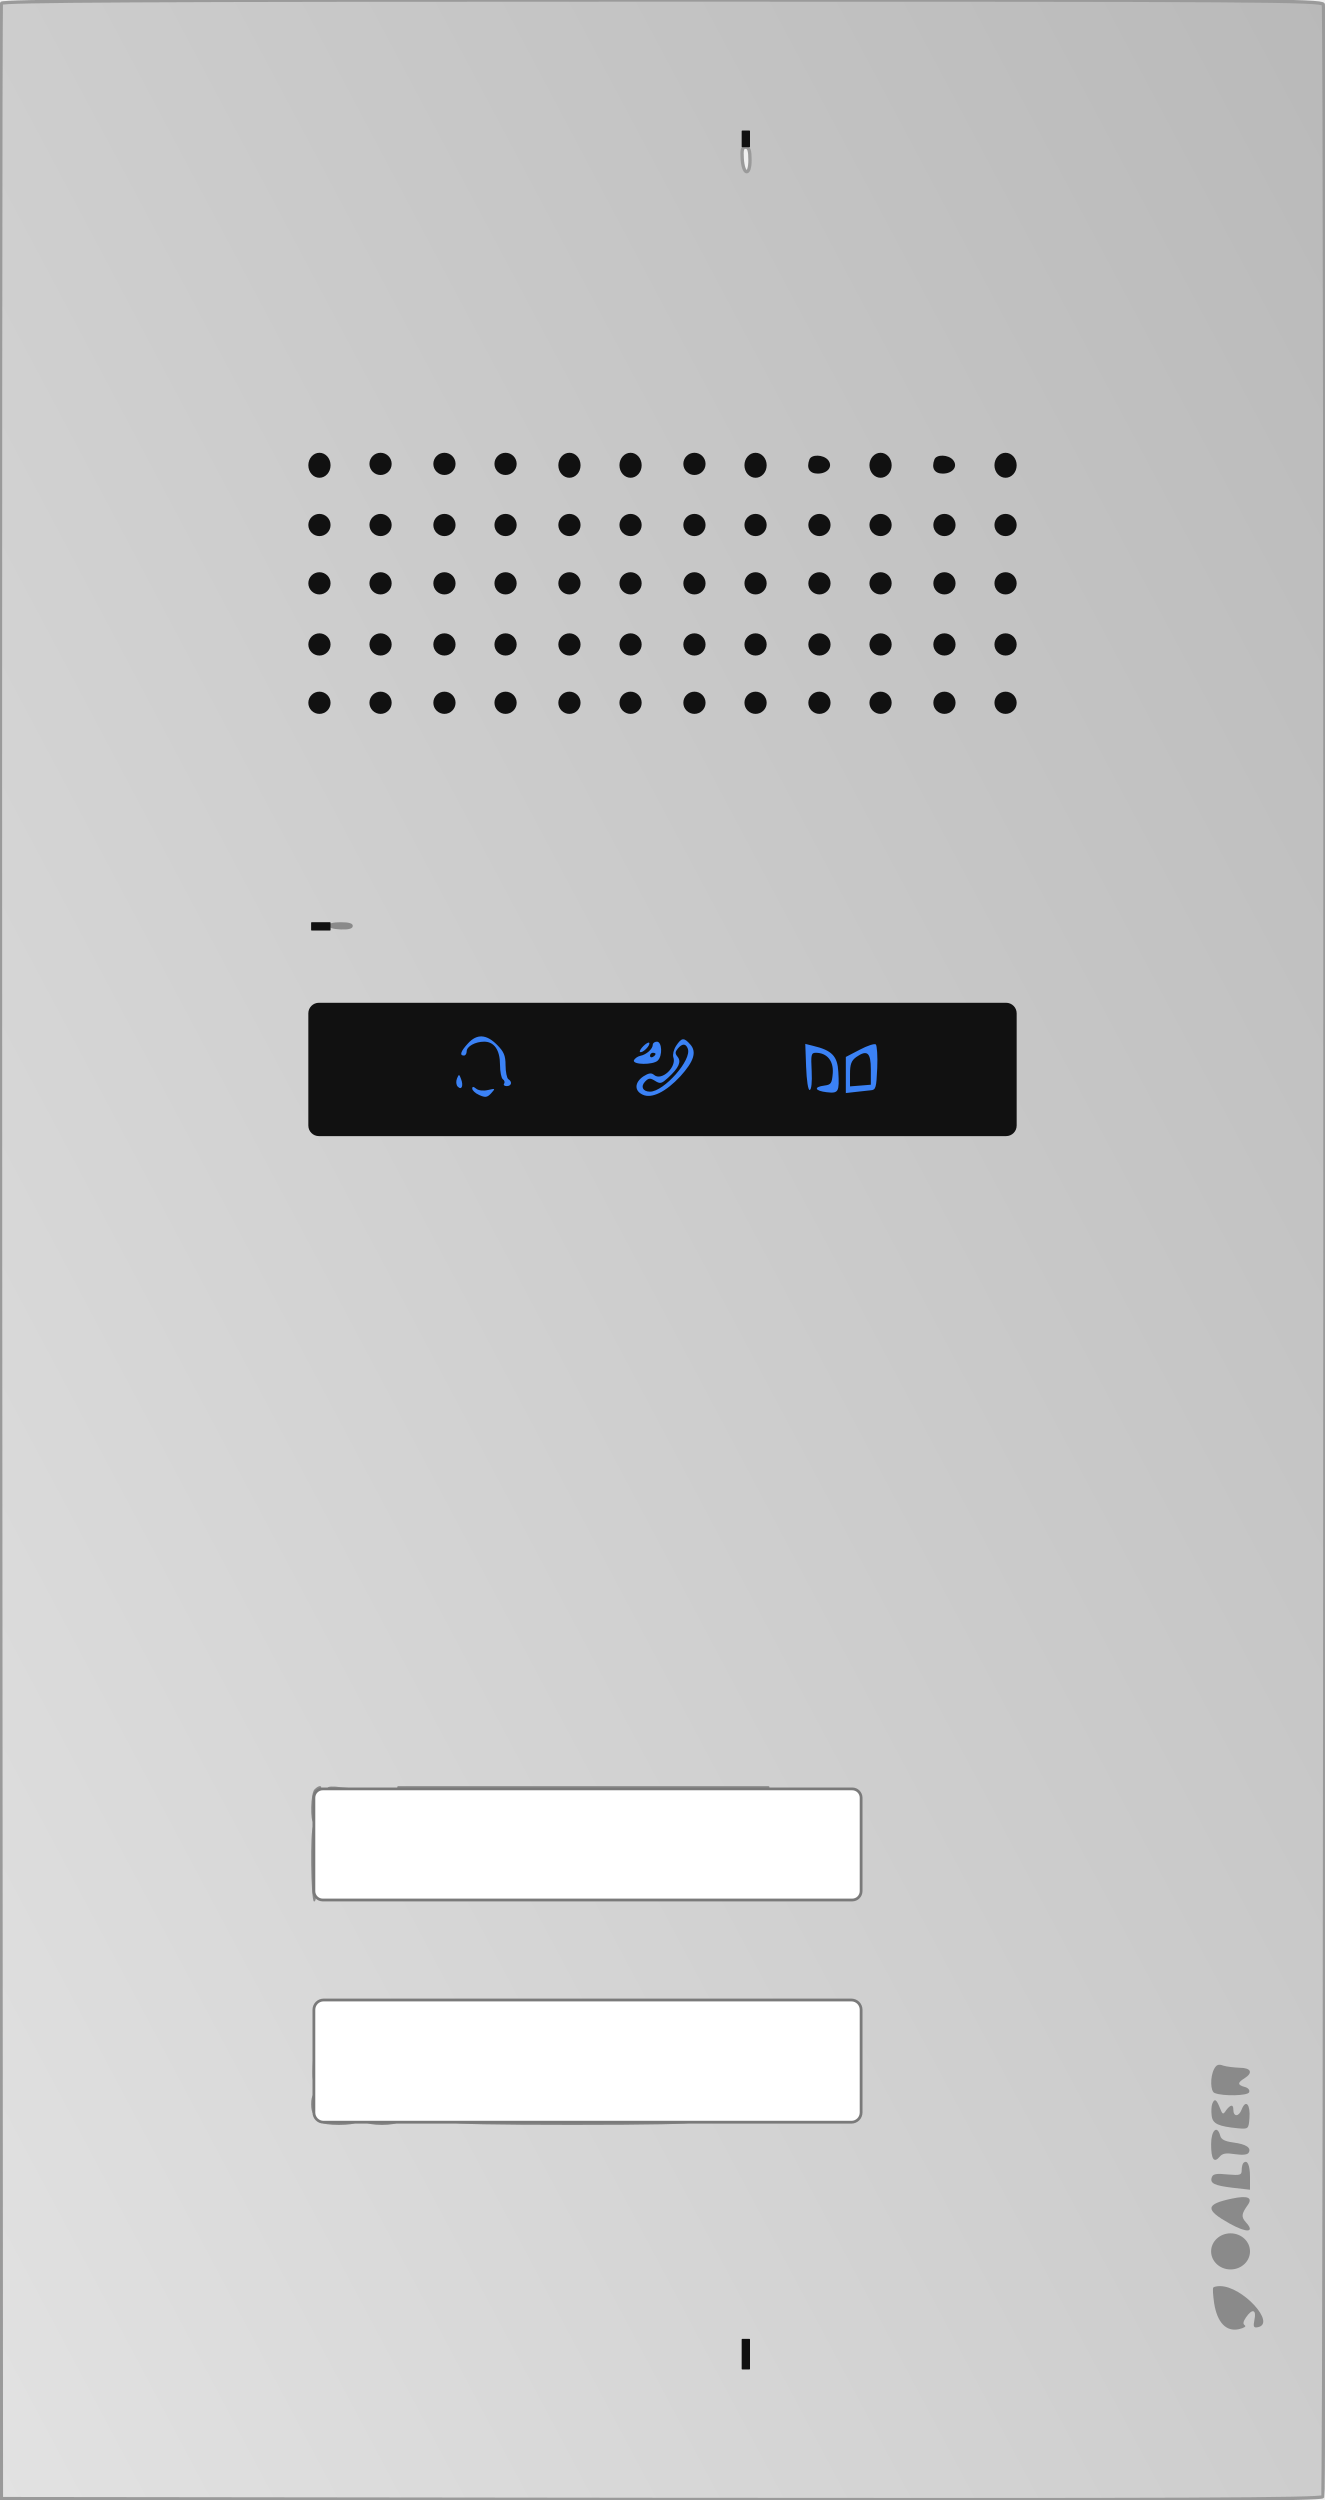
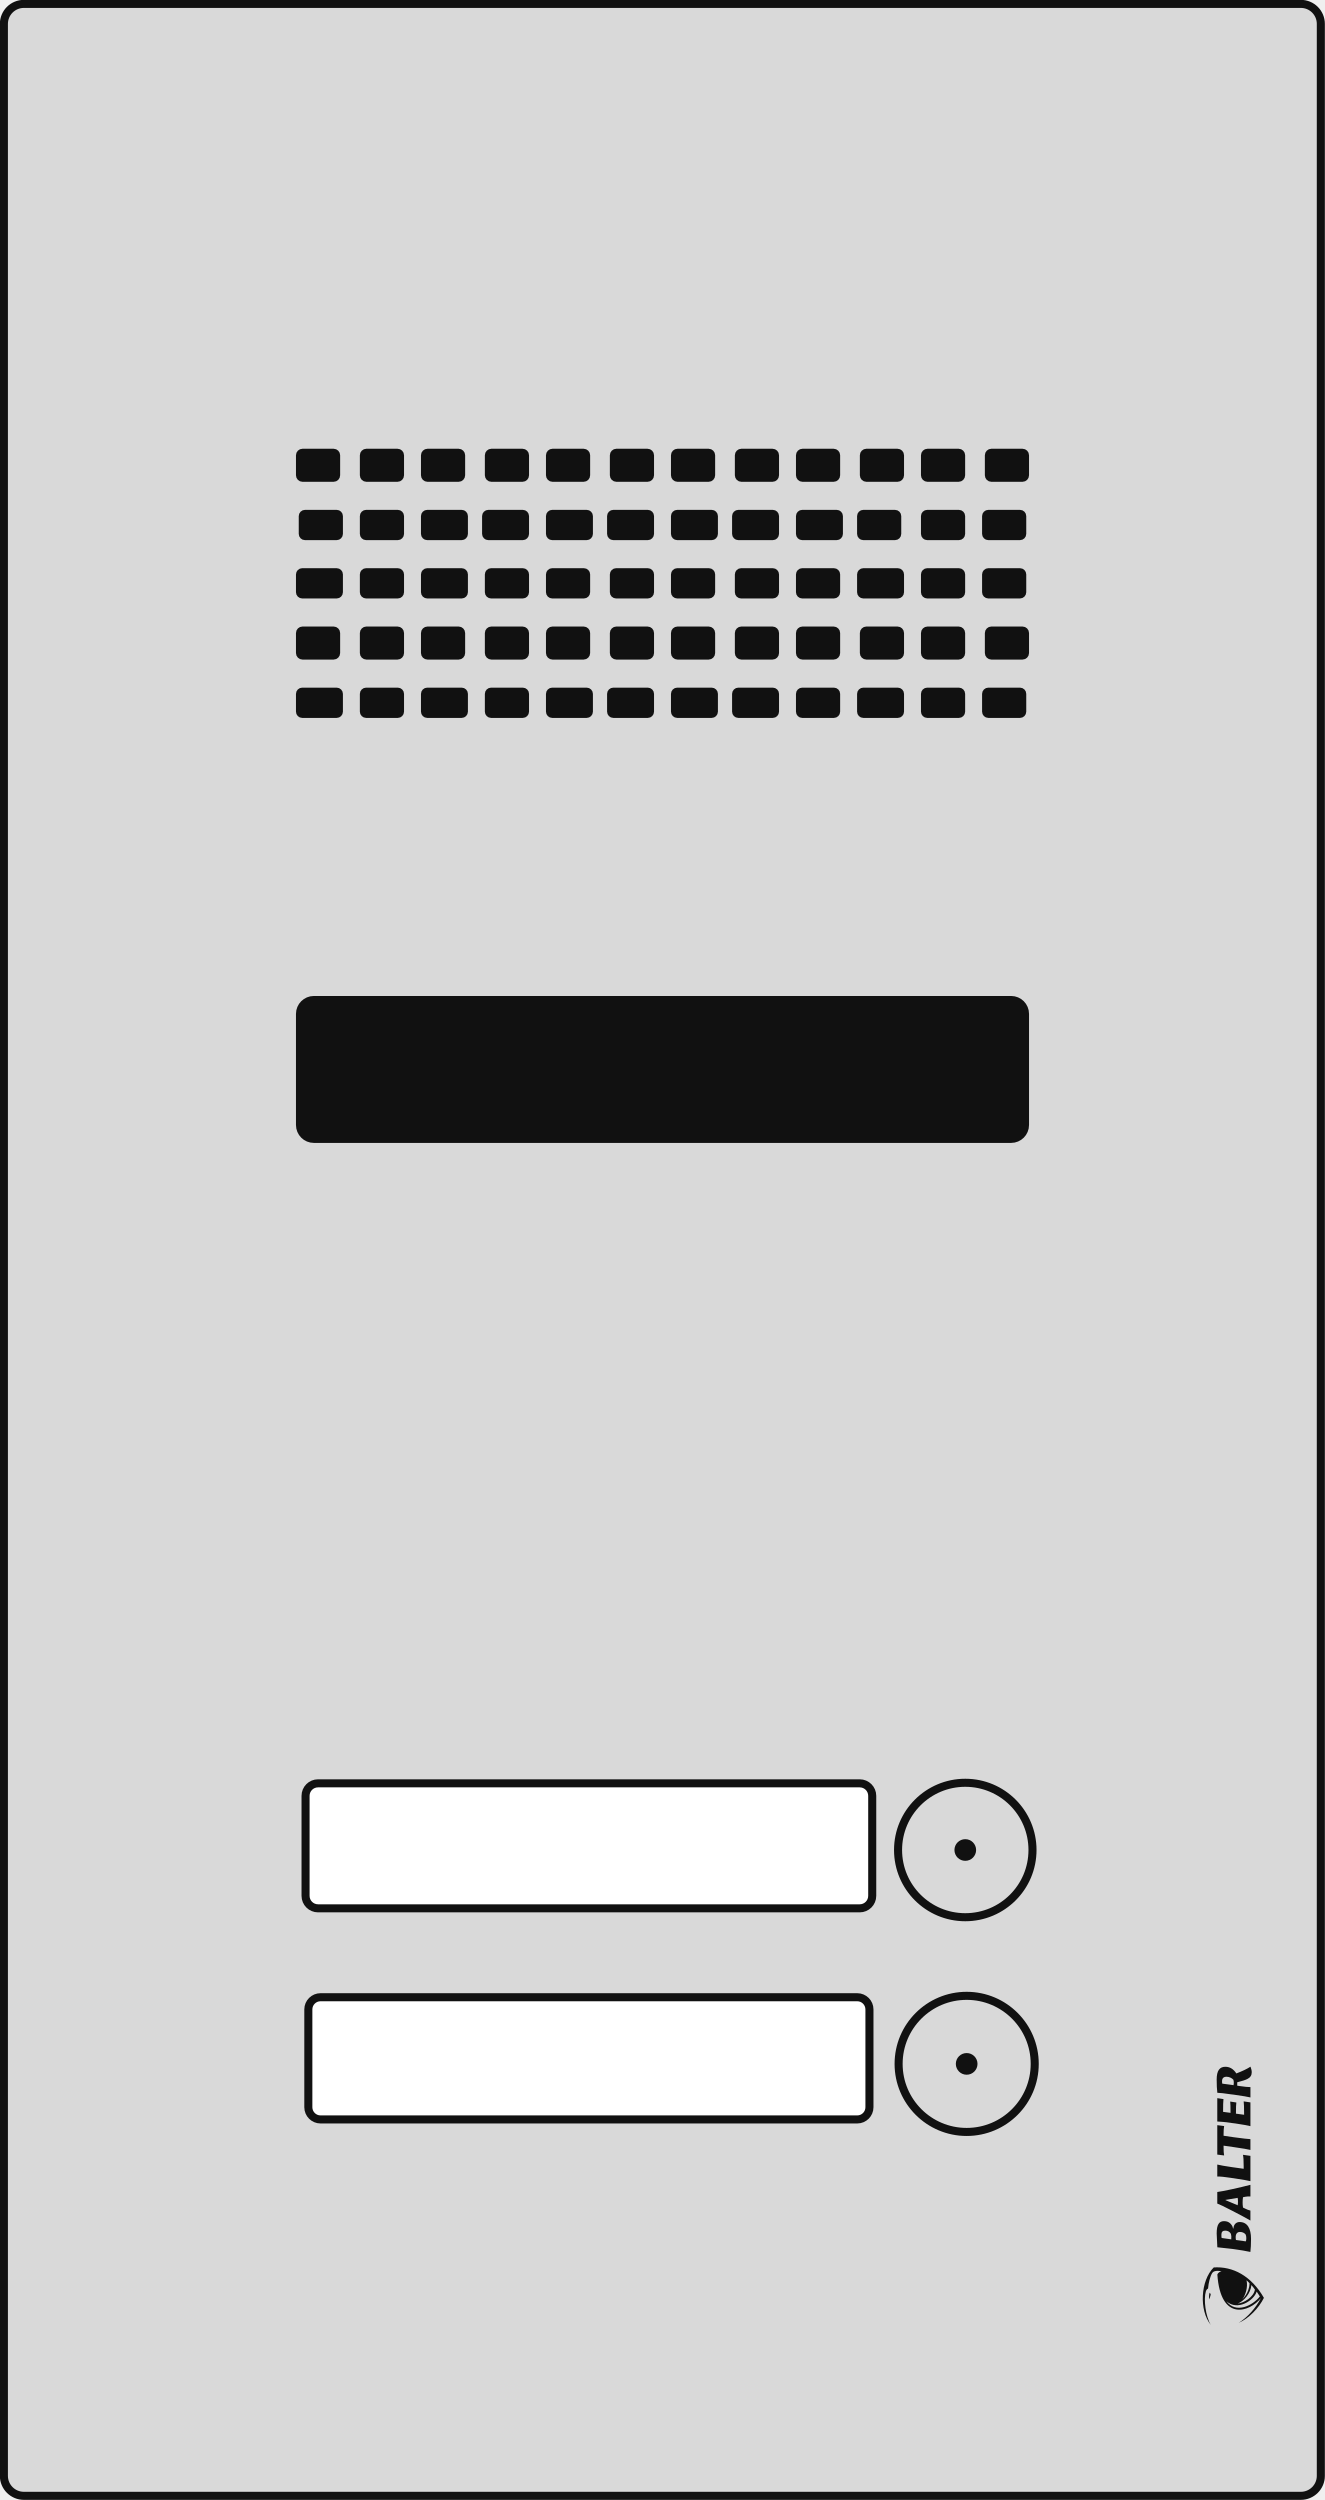
- <svg xmlns="http://www.w3.org/2000/svg" viewBox="0 0 477 900" width="477" height="900" role="img" aria-label="EVO-HD-2FAM-AUDIO · Audio-Türstation, 2 Klingeltaster (Illustration)">
-   <defs>
-     <linearGradient id="steel" x1="0" y1="0" x2="1" y2="1">
-       <stop offset="0" stop-color="#e2e2e2" />
-       <stop offset=".5" stop-color="#cdcdcd" />
-       <stop offset="1" stop-color="#b9b9b9" />
-     </linearGradient>
-     <linearGradient id="white" x1="0" y1="0" x2="0" y2="1">
-       <stop offset="0" stop-color="#ffffff" />
-       <stop offset="1" stop-color="#f0f0f0" />
-     </linearGradient>
-     <linearGradient id="black" x1="0" y1="0" x2="1" y2="1">
-       <stop offset="0" stop-color="#2e2e2e" />
-       <stop offset="1" stop-color="#161616" />
-     </linearGradient>
-   </defs>
-   <path transform="translate(0,900) scale(0.1,-0.1)" d="M5 8988 c-3 -7 -4 -2031 -3 -4498 l3 -4485 2374 -3 c1893 -2 2376 0 2383 10 9 15 11 8948 2 8972 -6 15 -225 16 -2380 16 -1891 0 -2376 -3 -2379 -12z m2695 -564 c0 -59 -24 -55 -28 4 -2 33 0 42 12 42 12 0 16 -11 16 -46z" fill="url(#steel)" fill-rule="evenodd" stroke="#9a9a9a" stroke-width="1.2" vector-effect="non-scaling-stroke" />
-   <rect x="143" y="643" width="134" height="5" rx="0.4" fill="#8a8a8a" />
-   <ellipse cx="443.0" cy="810.5" rx="7.0" ry="6.5" fill="#8a8a8a" />
-   <path transform="translate(0,900) scale(0.1,-0.1)" d="M1183 5668 c0 -8 16 -13 44 -14 30 -1 43 3 43 13 0 9 -14 13 -43 13 -28 0 -44 -4 -44 -12z M2902 5159 c2 -49 7 -84 13 -83 6 1 9 29 7 69 l-4 68 33 -7 c41 -8 49 -20 49 -73 0 -39 -2 -43 -25 -43 -14 0 -25 -5 -25 -11 0 -6 14 -9 33 -7 31 3 32 4 35 58 2 52 1 56 -30 77 -18 12 -46 25 -61 29 l-28 6 3 -83z M3135 5160 c0 -59 3 -80 13 -80 10 0 12 19 10 77 -4 104 -23 106 -23 3z M1132 2558 c-14 -14 -16 -118 -3 -118 5 0 11 21 13 48 3 26 8 55 12 65 9 20 -4 23 -22 5z M1180 2564 c0 -5 7 -17 14 -27 20 -26 138 -21 142 6 2 13 -5 17 -30 17 -18 0 -54 3 -80 6 -25 4 -46 3 -46 -2z M2870 2530 c0 -6 33 -10 80 -10 47 0 80 4 80 10 0 6 -33 10 -80 10 -47 0 -80 -4 -80 -10z M1127 2423 c-11 -11 -8 -261 3 -268 6 -4 10 16 10 54 0 33 5 63 10 66 15 10 12 130 -3 144 -8 6 -17 8 -20 4z M1440 2170 c-10 -7 9 -10 63 -10 45 0 77 4 77 10 0 13 -120 13 -140 0z M1755 2170 c-4 -7 149 -10 464 -10 296 0 471 4 471 10 0 13 -927 14 -935 0z M1127 1587 c-5 -80 -2 -94 19 -76 19 16 20 135 0 142 -10 4 -15 -11 -19 -66z M4371 1552 c-15 -28 -14 -82 2 -87 30 -12 120 -10 124 3 3 8 -4 16 -16 19 -26 7 -27 15 -1 31 32 20 24 38 -17 38 -21 1 -48 4 -60 8 -16 6 -24 3 -32 -12z M1120 1425 c0 -36 13 -47 24 -19 5 13 9 14 21 4 9 -7 18 -10 22 -7 8 9 -17 38 -28 31 -5 -3 -12 2 -15 10 -11 28 -24 17 -24 -19z M4364 1426 c-3 -8 -4 -27 -2 -42 3 -30 24 -39 96 -46 36 -3 37 -2 40 36 4 50 -13 70 -28 32 -10 -27 -30 -28 -30 0 0 19 -10 18 -26 -3 -11 -17 -13 -16 -23 10 -12 30 -19 34 -27 13z M1160 1360 c0 -6 27 -10 60 -10 33 0 60 4 60 10 0 6 -27 10 -60 10 -33 0 -60 -4 -60 -10z M1320 1360 c0 -5 25 -10 55 -10 30 0 55 5 55 10 0 6 -25 10 -55 10 -30 0 -55 -4 -55 -10z M1630 1360 c0 -7 150 -10 430 -10 280 0 430 3 430 10 0 7 -150 10 -430 10 -280 0 -430 -3 -430 -10z M4360 1281 c0 -54 10 -70 31 -45 10 12 23 14 55 9 27 -4 45 -2 49 5 11 18 -9 31 -55 37 -30 4 -44 11 -47 24 -11 41 -33 20 -33 -30z M4476 1213 c-3 -3 -6 -15 -6 -26 0 -17 -5 -19 -51 -15 -38 4 -52 2 -56 -9 -9 -23 8 -31 75 -39 l62 -7 0 46 c0 44 -10 64 -24 50z M4435 1085 c-96 -20 -98 -40 -8 -90 63 -35 92 -32 58 5 -17 19 -16 30 7 62 19 27 -1 35 -57 23z M4368 765 c-3 -3 -1 -29 3 -57 11 -69 43 -103 89 -93 18 4 28 10 21 14 -7 5 -6 13 5 29 22 32 38 28 30 -9 -5 -25 -3 -30 12 -27 68 13 -55 148 -136 148 -10 0 -21 -2 -24 -5z" fill="#8a8a8a" fill-rule="evenodd" />
-   <rect x="267" y="47" width="3" height="6" rx="0.2" fill="#111111" />
-   <ellipse cx="115.0" cy="167.5" rx="4.0" ry="4.5" fill="#111111" />
-   <ellipse cx="137.0" cy="167.0" rx="4.0" ry="4.0" fill="#111111" />
-   <ellipse cx="160.0" cy="167.0" rx="4.0" ry="4.0" fill="#111111" />
-   <ellipse cx="182.0" cy="167.0" rx="4.0" ry="4.0" fill="#111111" />
-   <ellipse cx="205.0" cy="167.5" rx="4.0" ry="4.5" fill="#111111" />
-   <ellipse cx="227.0" cy="167.5" rx="4.0" ry="4.5" fill="#111111" />
-   <ellipse cx="250.0" cy="167.0" rx="4.0" ry="4.0" fill="#111111" />
-   <ellipse cx="272.0" cy="167.5" rx="4.0" ry="4.5" fill="#111111" />
-   <ellipse cx="317.0" cy="167.5" rx="4.0" ry="4.5" fill="#111111" />
-   <ellipse cx="362.0" cy="167.5" rx="4.0" ry="4.5" fill="#111111" />
-   <ellipse cx="115.0" cy="189.0" rx="4.0" ry="4.0" fill="#111111" />
-   <ellipse cx="137.0" cy="189.0" rx="4.0" ry="4.0" fill="#111111" />
-   <ellipse cx="160.0" cy="189.0" rx="4.0" ry="4.0" fill="#111111" />
-   <ellipse cx="182.0" cy="189.0" rx="4.0" ry="4.0" fill="#111111" />
-   <ellipse cx="205.0" cy="189.0" rx="4.0" ry="4.0" fill="#111111" />
-   <ellipse cx="227.0" cy="189.0" rx="4.0" ry="4.0" fill="#111111" />
-   <ellipse cx="250.0" cy="189.0" rx="4.0" ry="4.0" fill="#111111" />
-   <ellipse cx="272.0" cy="189.0" rx="4.0" ry="4.0" fill="#111111" />
-   <ellipse cx="295.0" cy="189.0" rx="4.0" ry="4.0" fill="#111111" />
-   <ellipse cx="317.0" cy="189.0" rx="4.0" ry="4.0" fill="#111111" />
-   <ellipse cx="340.0" cy="189.0" rx="4.0" ry="4.0" fill="#111111" />
-   <ellipse cx="362.0" cy="189.0" rx="4.0" ry="4.0" fill="#111111" />
-   <ellipse cx="115.0" cy="210.0" rx="4.0" ry="4.0" fill="#111111" />
-   <ellipse cx="137.0" cy="210.0" rx="4.0" ry="4.0" fill="#111111" />
-   <ellipse cx="160.0" cy="210.0" rx="4.0" ry="4.0" fill="#111111" />
-   <ellipse cx="182.0" cy="210.0" rx="4.0" ry="4.0" fill="#111111" />
-   <ellipse cx="205.0" cy="210.0" rx="4.0" ry="4.0" fill="#111111" />
-   <ellipse cx="227.0" cy="210.0" rx="4.0" ry="4.0" fill="#111111" />
-   <ellipse cx="250.0" cy="210.0" rx="4.0" ry="4.0" fill="#111111" />
-   <ellipse cx="272.0" cy="210.0" rx="4.0" ry="4.0" fill="#111111" />
-   <ellipse cx="295.0" cy="210.0" rx="4.0" ry="4.0" fill="#111111" />
-   <ellipse cx="317.0" cy="210.0" rx="4.0" ry="4.0" fill="#111111" />
-   <ellipse cx="340.0" cy="210.0" rx="4.0" ry="4.0" fill="#111111" />
-   <ellipse cx="362.0" cy="210.0" rx="4.0" ry="4.0" fill="#111111" />
-   <ellipse cx="115.0" cy="232.0" rx="4.0" ry="4.0" fill="#111111" />
-   <ellipse cx="137.0" cy="232.0" rx="4.0" ry="4.0" fill="#111111" />
-   <ellipse cx="160.0" cy="232.0" rx="4.0" ry="4.0" fill="#111111" />
-   <ellipse cx="182.0" cy="232.0" rx="4.0" ry="4.0" fill="#111111" />
-   <ellipse cx="205.0" cy="232.0" rx="4.0" ry="4.0" fill="#111111" />
-   <ellipse cx="227.0" cy="232.0" rx="4.0" ry="4.0" fill="#111111" />
-   <ellipse cx="250.0" cy="232.0" rx="4.0" ry="4.0" fill="#111111" />
-   <ellipse cx="272.0" cy="232.0" rx="4.0" ry="4.0" fill="#111111" />
-   <ellipse cx="295.0" cy="232.0" rx="4.0" ry="4.0" fill="#111111" />
-   <ellipse cx="317.0" cy="232.0" rx="4.0" ry="4.0" fill="#111111" />
-   <ellipse cx="340.0" cy="232.0" rx="4.0" ry="4.0" fill="#111111" />
-   <ellipse cx="362.0" cy="232.0" rx="4.0" ry="4.0" fill="#111111" />
-   <ellipse cx="115.0" cy="253.0" rx="4.0" ry="4.0" fill="#111111" />
-   <ellipse cx="137.0" cy="253.0" rx="4.0" ry="4.0" fill="#111111" />
-   <ellipse cx="160.0" cy="253.0" rx="4.0" ry="4.0" fill="#111111" />
-   <ellipse cx="182.0" cy="253.0" rx="4.0" ry="4.0" fill="#111111" />
-   <ellipse cx="205.0" cy="253.0" rx="4.0" ry="4.0" fill="#111111" />
-   <ellipse cx="227.0" cy="253.0" rx="4.0" ry="4.0" fill="#111111" />
-   <ellipse cx="250.0" cy="253.0" rx="4.0" ry="4.0" fill="#111111" />
-   <ellipse cx="272.0" cy="253.0" rx="4.0" ry="4.0" fill="#111111" />
-   <ellipse cx="295.0" cy="253.0" rx="4.0" ry="4.0" fill="#111111" />
-   <ellipse cx="317.0" cy="253.0" rx="4.0" ry="4.0" fill="#111111" />
-   <ellipse cx="340.0" cy="253.0" rx="4.0" ry="4.0" fill="#111111" />
-   <ellipse cx="362.0" cy="253.0" rx="4.0" ry="4.0" fill="#111111" />
-   <rect x="112" y="332" width="7" height="3" rx="0.2" fill="#111111" />
-   <rect x="111" y="361" width="255" height="48" rx="3.8" fill="#111111" />
-   <rect x="267" y="842" width="3" height="11" rx="0.2" fill="#111111" />
-   <path transform="translate(0,900) scale(0.1,-0.1)" d="M2914 7346 c-12 -31 0 -51 30 -51 36 0 56 26 37 49 -17 20 -60 21 -67 2z M3364 7346 c-12 -31 0 -51 30 -51 36 0 56 26 37 49 -17 20 -60 21 -67 2z" fill="#111111" fill-rule="evenodd" />
-   <rect x="113" y="644" width="197" height="40" rx="3.2" fill="#ffffff" stroke="#7a7a7a" stroke-width="1" vector-effect="non-scaling-stroke" />
-   <rect x="113" y="720" width="197" height="44" rx="3.5" fill="#ffffff" stroke="#7a7a7a" stroke-width="1" vector-effect="non-scaling-stroke" />
-   <path transform="translate(0,900) scale(0.1,-0.1)" d="M1685 5244 c-26 -28 -32 -44 -15 -44 6 0 10 7 10 15 0 18 31 35 63 35 36 0 57 -30 57 -83 0 -25 5 -49 10 -52 6 -4 8 -11 5 -16 -4 -5 1 -9 9 -9 18 0 21 16 6 25 -5 3 -10 26 -10 50 0 35 -6 49 -31 74 -38 38 -72 40 -104 5z M2434 5235 c-9 -14 -13 -32 -10 -41 13 -35 -42 -87 -69 -64 -10 9 -20 7 -39 -5 -32 -22 -33 -52 -2 -66 32 -15 83 10 135 66 49 54 60 88 36 115 -23 26 -31 25 -51 -5z m42 -10 c16 -40 -86 -155 -136 -155 -26 0 -35 19 -17 37 12 12 18 13 35 2 19 -12 24 -10 47 11 39 36 49 58 34 76 -9 11 -9 17 1 29 16 19 29 19 36 0z M2316 5234 c-9 -9 -15 -19 -12 -21 3 -3 13 2 22 11 9 9 14 19 11 22 -2 3 -12 -3 -21 -12z M2350 5239 c0 -15 -23 -36 -45 -40 -10 -2 -20 -10 -23 -16 -5 -17 70 -17 86 -1 18 18 15 68 -3 68 -8 0 -15 -5 -15 -11z m10 -33 c0 -3 -4 -8 -10 -11 -5 -3 -10 -1 -10 4 0 6 5 11 10 11 6 0 10 -2 10 -4z M3095 5221 l-50 -26 0 -65 0 -65 35 4 c19 2 44 5 55 6 18 1 20 10 23 80 2 43 -1 81 -5 85 -4 4 -30 -4 -58 -19z m40 -71 l0 -55 -37 -3 -38 -3 0 45 c0 35 5 48 23 61 39 27 52 16 52 -45z M2902 5159 c2 -49 7 -84 13 -83 6 1 9 28 7 68 -3 59 -2 66 15 66 40 0 64 -29 61 -73 -3 -37 -6 -42 -30 -45 -40 -5 -35 -19 8 -24 43 -5 46 1 42 73 -3 57 -23 78 -91 94 l-28 7 3 -83z M1645 5117 c-4 -10 -3 -23 3 -29 14 -14 21 3 12 27 -7 19 -8 19 -15 2z M1700 5081 c0 -6 11 -17 25 -23 22 -10 29 -9 43 6 16 18 16 18 -11 12 -17 -4 -35 -2 -43 5 -10 8 -14 8 -14 0z" fill="#3b82f6" fill-rule="evenodd" />
+ <svg xmlns="http://www.w3.org/2000/svg" viewBox="0 0 477 900" width="477" height="900" role="img" aria-label="EVO-HD-2FAM-AUDIO · Audio-Türstation, 2 Klingeltaster (Skizze)">
+   <rect x="1.4" y="1.4" width="474.1" height="897.1" rx="7.2" fill="#D9D9D9" stroke="#111111" stroke-width="2.9" />
+   <rect x="108.0" y="360.0" width="261.0" height="50.0" rx="5.0" fill="#111111" stroke="#111111" stroke-width="2.9" />
+   <rect x="110.0" y="642.0" width="204.0" height="45.0" rx="4.5" fill="#FFFFFF" stroke="#111111" stroke-width="2.9" />
+   <rect x="111.0" y="719.0" width="202.0" height="44.0" rx="4.4" fill="#FFFFFF" stroke="#111111" stroke-width="2.9" />
+   <circle cx="347.5" cy="666.0" r="24.2" fill="#D9D9D9" stroke="#111111" stroke-width="2.9" />
+   <circle cx="347.5" cy="666.0" r="3.9" fill="#111111" />
+   <circle cx="348.0" cy="743.0" r="24.5" fill="#D9D9D9" stroke="#111111" stroke-width="2.9" />
+   <circle cx="348.0" cy="743.0" r="3.9" fill="#111111" />
+   <rect x="131.0" y="163.0" width="13.0" height="9.0" rx="0.9" fill="#111111" stroke="#111111" stroke-width="2.9" />
+   <rect x="108.0" y="163.0" width="13.0" height="9.0" rx="0.9" fill="#111111" stroke="#111111" stroke-width="2.9" />
+   <rect x="243.0" y="163.0" width="13.0" height="9.0" rx="0.9" fill="#111111" stroke="#111111" stroke-width="2.9" />
+   <rect x="288.0" y="163.0" width="13.0" height="9.0" rx="0.9" fill="#111111" stroke="#111111" stroke-width="2.9" />
+   <rect x="176.0" y="227.0" width="13.0" height="9.0" rx="0.9" fill="#111111" stroke="#111111" stroke-width="2.9" />
+   <rect x="243.0" y="227.0" width="13.0" height="9.0" rx="0.9" fill="#111111" stroke="#111111" stroke-width="2.9" />
+   <rect x="288.0" y="227.0" width="13.0" height="9.0" rx="0.9" fill="#111111" stroke="#111111" stroke-width="2.9" />
+   <rect x="198.0" y="163.0" width="13.0" height="9.0" rx="0.9" fill="#111111" stroke="#111111" stroke-width="2.9" />
+   <rect x="333.0" y="163.0" width="13.0" height="9.0" rx="0.9" fill="#111111" stroke="#111111" stroke-width="2.9" />
+   <rect x="131.0" y="227.0" width="13.0" height="9.0" rx="0.9" fill="#111111" stroke="#111111" stroke-width="2.9" />
+   <rect x="333.0" y="227.0" width="13.0" height="9.0" rx="0.9" fill="#111111" stroke="#111111" stroke-width="2.9" />
+   <rect x="176.0" y="163.0" width="13.0" height="9.0" rx="0.9" fill="#111111" stroke="#111111" stroke-width="2.9" />
+   <rect x="198.0" y="227.0" width="13.0" height="9.0" rx="0.9" fill="#111111" stroke="#111111" stroke-width="2.9" />
+   <rect x="221.0" y="227.0" width="13.0" height="9.0" rx="0.9" fill="#111111" stroke="#111111" stroke-width="2.9" />
+   <rect x="153.0" y="163.0" width="13.0" height="9.0" rx="0.9" fill="#111111" stroke="#111111" stroke-width="2.9" />
+   <rect x="311.0" y="163.0" width="13.0" height="9.0" rx="0.9" fill="#111111" stroke="#111111" stroke-width="2.9" />
+   <rect x="356.0" y="163.0" width="13.0" height="9.0" rx="0.9" fill="#111111" stroke="#111111" stroke-width="2.9" />
+   <rect x="108.0" y="227.0" width="13.0" height="9.0" rx="0.9" fill="#111111" stroke="#111111" stroke-width="2.9" />
+   <rect x="356.0" y="227.0" width="13.0" height="9.0" rx="0.9" fill="#111111" stroke="#111111" stroke-width="2.9" />
+   <rect x="265.0" y="249.0" width="14.0" height="8.0" rx="0.8" fill="#111111" stroke="#111111" stroke-width="2.9" />
+   <rect x="333.0" y="249.0" width="13.0" height="8.0" rx="0.8" fill="#111111" stroke="#111111" stroke-width="2.9" />
+   <rect x="221.0" y="163.0" width="13.0" height="9.0" rx="0.9" fill="#111111" stroke="#111111" stroke-width="2.9" />
+   <rect x="266.0" y="163.0" width="13.0" height="9.0" rx="0.9" fill="#111111" stroke="#111111" stroke-width="2.9" />
+   <rect x="153.0" y="227.0" width="13.0" height="9.0" rx="0.9" fill="#111111" stroke="#111111" stroke-width="2.9" />
+   <rect x="311.0" y="227.0" width="13.0" height="9.0" rx="0.9" fill="#111111" stroke="#111111" stroke-width="2.9" />
+   <rect x="310.0" y="206.0" width="14.0" height="8.0" rx="0.8" fill="#111111" stroke="#111111" stroke-width="2.9" />
+   <rect x="131.0" y="249.0" width="13.0" height="8.0" rx="0.8" fill="#111111" stroke="#111111" stroke-width="2.9" />
+   <rect x="176.0" y="249.0" width="13.0" height="8.0" rx="0.8" fill="#111111" stroke="#111111" stroke-width="2.9" />
+   <rect x="153.0" y="185.0" width="14.0" height="8.0" rx="0.8" fill="#111111" stroke="#111111" stroke-width="2.9" />
+   <rect x="175.0" y="185.0" width="14.0" height="8.0" rx="0.8" fill="#111111" stroke="#111111" stroke-width="2.9" />
+   <rect x="108.0" y="206.0" width="14.0" height="8.0" rx="0.8" fill="#111111" stroke="#111111" stroke-width="2.9" />
+   <rect x="153.0" y="206.0" width="14.0" height="8.0" rx="0.8" fill="#111111" stroke="#111111" stroke-width="2.9" />
+   <rect x="198.0" y="249.0" width="14.0" height="8.0" rx="0.8" fill="#111111" stroke="#111111" stroke-width="2.9" />
+   <rect x="220.0" y="249.0" width="14.0" height="8.0" rx="0.8" fill="#111111" stroke="#111111" stroke-width="2.9" />
+   <rect x="333.0" y="185.0" width="13.0" height="8.0" rx="0.8" fill="#111111" stroke="#111111" stroke-width="2.9" />
+   <rect x="131.0" y="206.0" width="13.0" height="8.0" rx="0.8" fill="#111111" stroke="#111111" stroke-width="2.9" />
+   <rect x="176.0" y="206.0" width="13.0" height="8.0" rx="0.8" fill="#111111" stroke="#111111" stroke-width="2.9" />
+   <rect x="198.0" y="206.0" width="13.0" height="8.0" rx="0.8" fill="#111111" stroke="#111111" stroke-width="2.9" />
+   <rect x="221.0" y="206.0" width="13.0" height="8.0" rx="0.8" fill="#111111" stroke="#111111" stroke-width="2.9" />
+   <rect x="243.0" y="206.0" width="13.0" height="8.0" rx="0.8" fill="#111111" stroke="#111111" stroke-width="2.9" />
+   <rect x="266.0" y="206.0" width="13.0" height="8.0" rx="0.8" fill="#111111" stroke="#111111" stroke-width="2.9" />
+   <rect x="288.0" y="206.0" width="13.0" height="8.0" rx="0.8" fill="#111111" stroke="#111111" stroke-width="2.9" />
+   <rect x="333.0" y="206.0" width="13.0" height="8.0" rx="0.8" fill="#111111" stroke="#111111" stroke-width="2.9" />
+   <rect x="288.0" y="249.0" width="13.0" height="8.0" rx="0.8" fill="#111111" stroke="#111111" stroke-width="2.9" />
+   <rect x="266.0" y="227.0" width="13.0" height="9.0" rx="0.9" fill="#111111" stroke="#111111" stroke-width="2.9" />
+   <rect x="198.0" y="185.0" width="14.0" height="8.0" rx="0.8" fill="#111111" stroke="#111111" stroke-width="2.9" />
+   <rect x="220.0" y="185.0" width="14.0" height="8.0" rx="0.8" fill="#111111" stroke="#111111" stroke-width="2.9" />
+   <rect x="243.0" y="185.0" width="14.0" height="8.0" rx="0.8" fill="#111111" stroke="#111111" stroke-width="2.9" />
+   <rect x="288.0" y="185.0" width="14.0" height="8.0" rx="0.8" fill="#111111" stroke="#111111" stroke-width="2.9" />
+   <rect x="243.0" y="249.0" width="14.0" height="8.0" rx="0.8" fill="#111111" stroke="#111111" stroke-width="2.9" />
+   <rect x="131.0" y="185.0" width="13.0" height="8.0" rx="0.8" fill="#111111" stroke="#111111" stroke-width="2.9" />
+   <rect x="310.0" y="185.0" width="13.0" height="8.0" rx="0.8" fill="#111111" stroke="#111111" stroke-width="2.9" />
+   <rect x="265.0" y="185.0" width="14.0" height="8.0" rx="0.8" fill="#111111" stroke="#111111" stroke-width="2.9" />
+   <rect x="355.0" y="249.0" width="13.0" height="8.0" rx="0.8" fill="#111111" stroke="#111111" stroke-width="2.9" />
+   <rect x="108.0" y="249.0" width="14.0" height="8.0" rx="0.8" fill="#111111" stroke="#111111" stroke-width="2.9" />
+   <rect x="153.0" y="249.0" width="14.0" height="8.0" rx="0.8" fill="#111111" stroke="#111111" stroke-width="2.9" />
+   <rect x="310.0" y="249.0" width="14.0" height="8.0" rx="0.8" fill="#111111" stroke="#111111" stroke-width="2.9" />
+   <rect x="109.0" y="185.0" width="13.0" height="8.0" rx="0.8" fill="#111111" stroke="#111111" stroke-width="2.9" />
+   <rect x="355.0" y="185.0" width="13.0" height="8.0" rx="0.8" fill="#111111" stroke="#111111" stroke-width="2.9" />
+   <rect x="355.0" y="206.0" width="13.0" height="8.0" rx="0.8" fill="#111111" stroke="#111111" stroke-width="2.9" />
+   <g transform="translate(433.00 836.99) rotate(-90) scale(0.2341)">
+     <g>
+       <path fill="#111111" d="M159.66,32.74c0,3.79-1.1,6.91-3.37,9.35-2.27,2.44-4.89,3.96-7.83,4.38l-.08.67c5.98.25,9.94,4.13,9.94,9.44,0,11.88-9.69,17.61-25.95,17.61-8.09,0-14.74-.34-20.05-1.01,1.6-7.67,2.95-15.42,3.96-23.08l.67-4.63c.59-4.46,1.43-12.22,2.53-23.08,11.21-.67,18.28-1.01,21.23-1.01,13.73,0,18.96,3.71,18.96,11.37ZM128.57,66.19c1.09.51,2.78.76,5.05.76,2.44,0,4.38-.42,5.73-1.18,2.44-2.11,3.71-5.05,3.71-8.68,0-5.31-4.63-7.5-12.38-6.07l-2.11,15.16ZM131.69,43.78c3.29.34,6.15.17,8.42-.51,3.29-1.85,4.97-4.8,4.97-8.85s-2.11-5.81-6.4-5.81c-2.53,0-4.13.17-4.89.42l-2.11,14.74Z" />
+       <path fill="#111111" d="M197.65,73.26c.08-2.86,0-5.39-.42-7.5l-.76-3.88c-5.48-.84-10.78-.84-15.92,0l-1.68,3.45c-1.26,2.44-2.28,5.14-2.95,7.92h-15.33c3.62-6.23,8.68-15.5,15-27.88,6.4-12.38,10.11-20.05,11.12-23.08h17.78c.51,4.13,1.94,11.71,4.3,22.66,2.44,10.95,4.63,20.39,6.74,28.31h-17.86ZM191.92,35.02l-7.83,18.62c2.95.67,8.09.67,11.37,0l-3.12-18.62h-.42Z" />
+       <path fill="#111111" d="M260.08,73.26h-38.92c.76-2.61,2.27-11.29,4.55-26.2l.34-2.78c1.6-10.19,2.36-17.52,2.27-21.99h18.37c-1.09,4.21-2.36,11.71-3.96,22.49l-2.53,18.11h3.62c8.68,0,14.57-.34,17.86-1.1l-1.6,11.46Z" />
+       <path fill="#111111" d="M262.02,22.3h45.24l-1.35,10.53c-3.29-.59-7.5-.84-12.47-.84h-2.44l-2.36,16.17c-1.85,13.56-2.78,21.99-2.86,25.1h-16.6c.93-3.45,2.36-11.88,4.3-25.44l2.27-15.84h-2.19c-5.64,0-9.94.25-12.89.84l1.35-10.53Z" />
+       <path fill="#111111" d="M342.3,73.26h-36.56c1.09-3.96,2.44-11.79,4.21-23.59l.42-3.54c1.6-10.87,2.44-18.79,2.53-23.84h35.89l-1.43,9.52c-3.29-.42-9.77-.59-19.63-.59l-1.52,11.46c8.85,0,14.57-.17,17.35-.51l-1.43,9.44c-2.36-.42-8.09-.59-17.19-.59l-1.68,12.55c10.87,0,17.69-.25,20.56-.67l-1.52,10.36Z" />
+       <path fill="#111111" d="M349.89,73.26c.84-2.95,2.27-11.46,4.3-25.69l.42-3.62c1.6-10.45,2.36-17.61,2.44-21.57,5.22-.67,12.05-1.01,20.47-1.01,13.48,0,19.54,4.46,19.54,13.31,0,6.91-3.45,12.55-10.28,16.93,3.71,9.6,7.16,16.85,10.45,21.74-3.12,1.26-6.07,1.94-8.68,1.94-4.63,0-8.09-2.27-10.28-6.74-1.52-2.95-3.2-8.09-5.05-15.58h-5.22l-.51,3.12c-1.26,8.51-1.77,14.24-1.68,17.19h-15.92ZM374.91,29.63c-1.43,0-2.7.08-3.79.34l-2.36,17.35c3.45.59,6.23.51,8.42-.34,2.44-2.11,4.55-6.32,4.55-10.36,0-4.63-2.27-6.99-6.82-6.99Z" />
+     </g>
+     <path fill="#111111" fill-rule="evenodd" d="M88.47,16.84c1.96,29.28-12.88,57.77-46.76,77.16-15.73-7.73-31.89-23.39-38.41-38.72,8.72,13.9,22.74,26.14,38.01,34.13C19.99,72.29,4.11,27.42,77.59,22.41c2.47.81,4.61,4.01,5.05,6.37,0,0,2.52-10.94-2.61-14.21-5.13-3.27-15.31-5.77-24.05-6.47-.71-1.35-1.46-2.35-4.17-3.31C39.74,1.06,13.44,4.18,0,12.38,22.45-5.83,68.17-3.62,88.47,16.84h0ZM36.49,36.37c-19.83,14.75-6.48,40.39,7.33,51.43,1.56-.91,5.45-3.37,7.55-4.92-13.57-4.06-30.41-29.45-14.88-46.51h0ZM33,53.78c.61,9.04,9.84,24.66,21.42,26.41,1.67-1.14,4.85-3.42,7.01-5.42-12.51-1.04-24.93-11.43-28.42-20.98h0ZM39.25,60.44s9.22,11.12,24.85,11.49c1.18-1.09,2.91-2.55,4.69-4.65-10.71,2.62-24.91-2.22-29.54-6.84h0ZM39.28,9.78c1.4.61,3.68,1.6,7.36,2.43,1.64-.3,2.86-1.34,3.04-1.58-1.95-1.16-8.21-1.16-10.4-.85Z" />
+   </g>
</svg>
